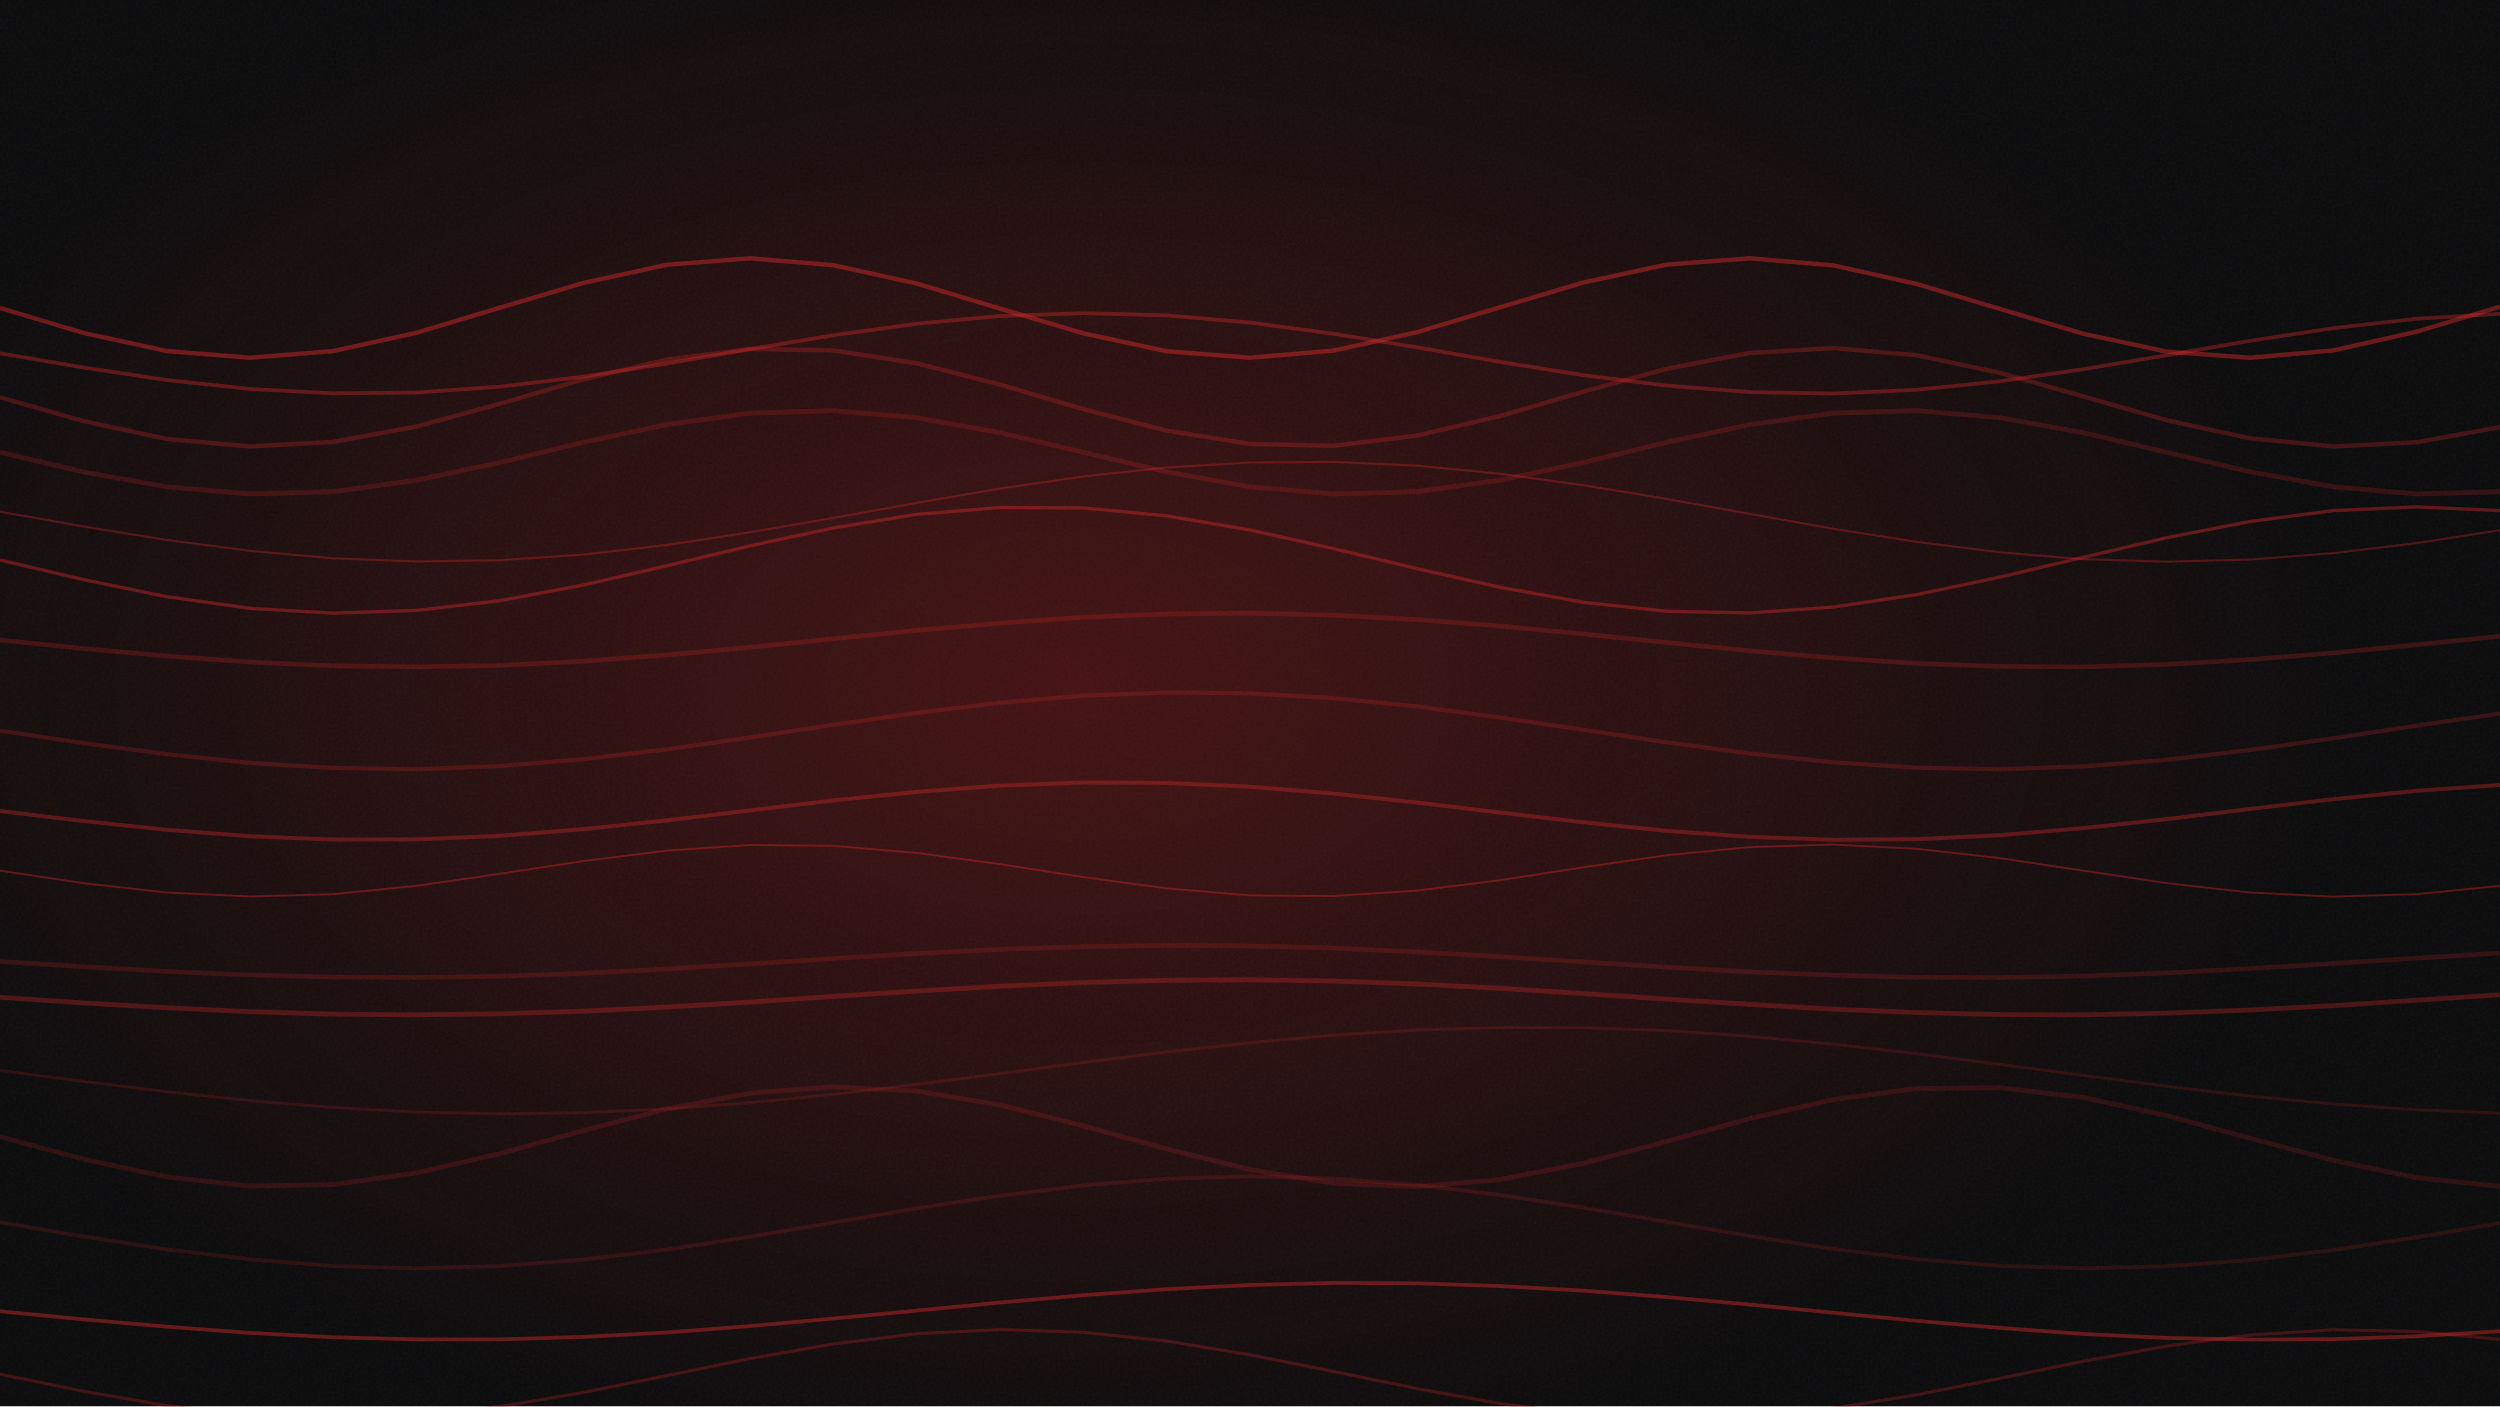
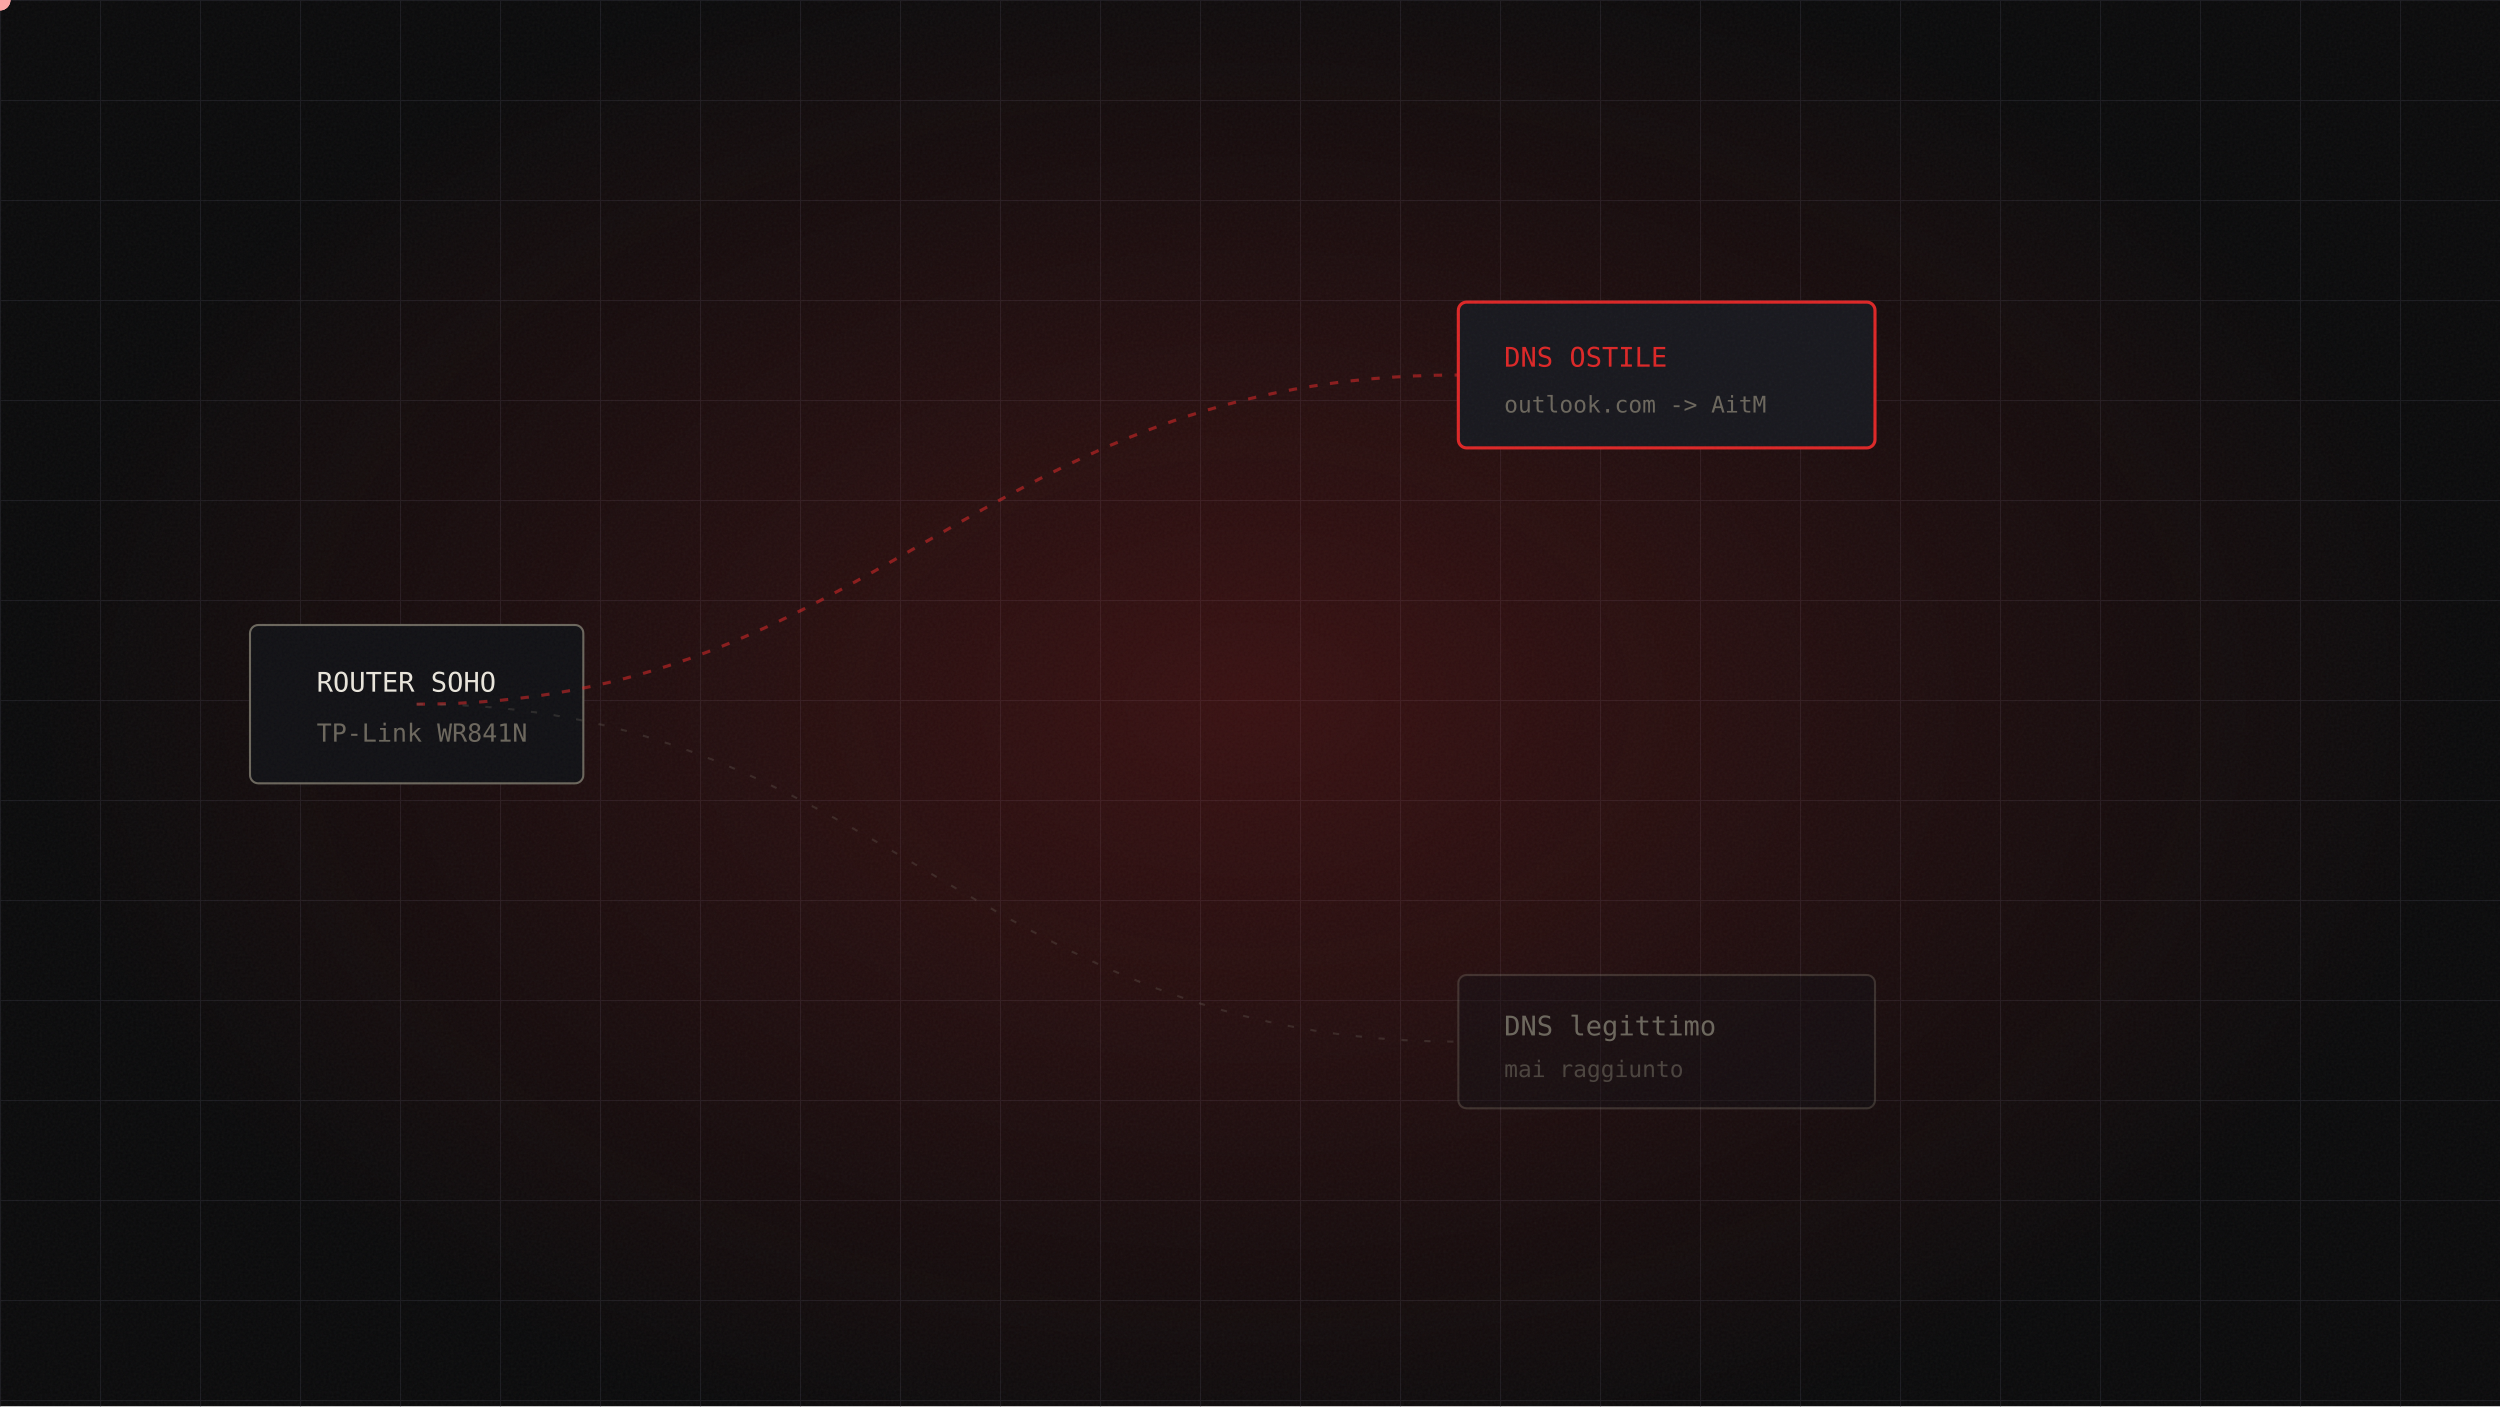
- <svg xmlns="http://www.w3.org/2000/svg" viewBox="0 0 1200 675" width="1200" height="675" role="img" aria-label="">
-   <rect width="1200" height="675" fill="#0a0a0b" />
+ <svg xmlns="http://www.w3.org/2000/svg" viewBox="0 0 1200 675" width="1200" height="675" role="img">
  <defs>
-     <radialGradient id="g" cx="50%" cy="50%">
-       <stop offset="0%" stop-color="#dc2626" stop-opacity=".28" />
+     <radialGradient id="glow" cx="50%" cy="50%">
+       <stop offset="0%" stop-color="#dc2626" stop-opacity=".22" />
      <stop offset="100%" stop-color="#dc2626" stop-opacity="0" />
    </radialGradient>
-     <filter id="b">
-       <feGaussianBlur stdDeviation="14" />
+     <filter id="grain">
+       <feTurbulence type="fractalNoise" baseFrequency=".8" numOctaves="4" />
    </filter>
+     <pattern id="grid" width="48" height="48" patternUnits="userSpaceOnUse">
+       <path d="M48 0H0v48" fill="none" stroke="#1b1b20" stroke-width="1" />
+     </pattern>
  </defs>
-   <ellipse cx="518" cy="329" rx="600" ry="371" fill="url(#g)" />
-   <polyline points="0,147.8 40,159.8 80,168.5 120,171.7 160,168.5 200,159.7 240,147.7 280,135.8 320,127.1 360,124.0 400,127.3 440,136.1 480,148.1 520,160.0 560,168.6 600,171.7 640,168.3 680,159.5 720,147.5 760,135.6 800,127.0 840,124.0 880,127.4 920,136.3 960,148.3 1000,160.2 1040,168.8 1080,171.7 1120,168.2 1160,159.2 1200,147.2" fill="none" stroke="#dc2626" stroke-opacity="0.45" stroke-width="2.1" />
-   <polyline points="0,169.6 40,176.4 80,182.4 120,186.7 160,188.8 200,188.4 240,185.6 280,180.8 320,174.5 360,167.6 400,160.9 440,155.4 480,151.7 520,150.3 560,151.4 600,154.8 640,160.2 680,166.7 720,173.7 760,180.1 800,185.1 840,188.2 880,188.9 920,187.1 960,183.0 1000,177.2 1040,170.5 1080,163.6 1120,157.5 1160,153.0 1200,150.6" fill="none" stroke="#dc2626" stroke-opacity="0.37" stroke-width="1.8" />
-   <polyline points="0,190.7 40,202.1 80,210.7 120,214.3 160,212.1 200,204.7 240,193.8 280,182.1 320,172.6 360,167.5 400,168.2 440,174.4 480,184.6 520,196.4 560,206.7 600,213.1 640,214.0 680,209.1 720,199.7 760,188.0 800,177.0 840,169.4 880,167.1 920,170.5 960,179.0 1000,190.3 1040,201.7 1080,210.4 1120,214.3 1160,212.3 1200,205.0" fill="none" stroke="#dc2626" stroke-opacity="0.27" stroke-width="2.1" />
-   <polyline points="0,217.1 40,226.5 80,233.7 120,237.1 160,236.0 200,230.5 240,222.0 280,212.3 320,203.8 360,198.3 400,197.1 440,200.5 480,207.7 520,217.1 560,226.5 600,233.7 640,237.1 680,236.0 720,230.5 760,222.0 800,212.3 840,203.8 880,198.3 920,197.1 960,200.5 1000,207.7 1040,217.1 1080,226.4 1120,233.7 1160,237.1 1200,236.0" fill="none" stroke="#dc2626" stroke-opacity="0.20" stroke-width="2.3" />
-   <polyline points="0,245.6 40,252.7 80,259.2 120,264.4 160,268.0 200,269.5 240,268.9 280,266.2 320,261.6 360,255.5 400,248.6 440,241.4 480,234.5 520,228.7 560,224.4 600,222.0 640,221.7 680,223.5 720,227.4 760,232.9 800,239.5 840,246.7 880,253.8 920,260.1 960,265.1 1000,268.4 1040,269.6 1080,268.6 1120,265.5 1160,260.7 1200,254.5" fill="none" stroke="#dc2626" stroke-opacity="0.32" stroke-width="1.0" />
-   <polyline points="0,268.8 40,278.2 80,286.4 120,292.0 160,294.3 200,293.0 240,288.3 280,280.8 320,271.6 360,262.0 400,253.4 440,246.9 480,243.6 520,243.8 560,247.6 600,254.4 640,263.3 680,272.9 720,281.9 760,289.1 800,293.4 840,294.2 880,291.4 920,285.4 960,277.0 1000,267.5 1040,258.1 1080,250.3 1120,245.1 1160,243.3 1200,245.1" fill="none" stroke="#dc2626" stroke-opacity="0.40" stroke-width="1.6" />
-   <polyline points="0,307.2 40,311.3 80,314.9 120,317.8 160,319.6 200,320.1 240,319.4 280,317.4 320,314.4 360,310.7 400,306.6 440,302.6 480,299.1 520,296.3 560,294.7 600,294.3 640,295.3 680,297.4 720,300.5 760,304.3 800,308.4 840,312.4 880,315.8 920,318.4 960,319.9 1000,320.1 1040,318.9 1080,316.6 1120,313.4 1160,309.5 1200,305.4" fill="none" stroke="#dc2626" stroke-opacity="0.23" stroke-width="2.2" />
-   <polyline points="0,350.7 40,356.7 80,362.0 120,366.2 160,368.6 200,369.2 240,367.7 280,364.4 320,359.7 360,354.0 400,347.9 440,342.2 480,337.3 520,333.9 560,332.4 600,332.8 640,335.1 680,339.1 720,344.4 760,350.3 800,356.3 840,361.7 880,365.9 920,368.5 960,369.2 1000,367.9 1040,364.7 1080,360.0 1120,354.4 1160,348.3 1200,342.5" fill="none" stroke="#dc2626" stroke-opacity="0.22" stroke-width="2.0" />
-   <polyline points="0,389.3 40,394.1 80,398.3 120,401.4 160,403.0 200,402.9 240,401.2 280,398.0 320,393.8 360,389.0 400,384.2 440,380.1 480,377.1 520,375.6 560,375.8 600,377.6 640,380.9 680,385.2 720,390.0 760,394.7 800,398.8 840,401.7 880,403.1 920,402.8 960,400.9 1000,397.5 1040,393.2 1080,388.3 1120,383.6 1160,379.6 1200,376.8" fill="none" stroke="#dc2626" stroke-opacity="0.35" stroke-width="1.9" />
-   <polyline points="0,417.9 40,423.9 80,428.4 120,430.3 160,429.2 200,425.2 240,419.4 280,413.3 320,408.3 360,405.6 400,406.0 440,409.4 480,414.8 520,421.0 560,426.4 600,429.8 640,430.1 680,427.5 720,422.5 760,416.3 800,410.5 840,406.6 880,405.4 920,407.4 960,411.9 1000,417.9 1040,423.9 1080,428.4 1120,430.4 1160,429.2 1200,425.2" fill="none" stroke="#dc2626" stroke-opacity="0.39" stroke-width="0.9" />
-   <polyline points="0,461.5 40,464.0 80,466.3 120,468.0 160,469.0 200,469.2 240,468.6 280,467.2 320,465.1 360,462.7 400,460.1 440,457.7 480,455.7 520,454.4 560,453.8 600,454.1 640,455.1 680,456.9 720,459.2 760,461.7 800,464.2 840,466.5 880,468.1 920,469.1 960,469.2 1000,468.5 1040,467.0 1080,464.9 1120,462.5 1160,459.9 1200,457.5" fill="none" stroke="#dc2626" stroke-opacity="0.19" stroke-width="2.2" />
-   <polyline points="0,478.7 40,481.4 80,483.7 120,485.6 160,486.8 200,487.1 240,486.6 280,485.4 320,483.4 360,481.0 400,478.3 440,475.7 480,473.4 520,471.6 560,470.5 600,470.3 640,470.9 680,472.3 720,474.4 760,476.9 800,479.6 840,482.1 880,484.4 920,486.0 960,487.0 1000,487.1 1040,486.3 1080,484.8 1120,482.7 1160,480.1 1200,477.5" fill="none" stroke="#dc2626" stroke-opacity="0.30" stroke-width="2.3" />
-   <polyline points="0,513.8 40,519.1 80,524.0 120,528.3 160,531.6 200,533.8 240,534.6 280,534.1 320,532.3 360,529.3 400,525.3 440,520.5 480,515.3 520,510.0 560,504.9 600,500.5 640,496.9 680,494.4 720,493.2 760,493.3 800,494.7 840,497.4 880,501.2 920,505.8 960,510.9 1000,516.2 1040,521.4 1080,526.1 1120,529.9 1160,532.7 1200,534.3" fill="none" stroke="#dc2626" stroke-opacity="0.17" stroke-width="1.4" />
-   <polyline points="0,545.6 40,556.4 80,564.9 120,569.3 160,568.6 200,563.0 240,553.7 280,542.7 320,532.3 360,524.7 400,521.7 440,523.7 480,530.4 520,540.4 560,551.5 600,561.4 640,567.9 680,569.6 720,566.2 760,558.4 800,547.9 840,536.9 880,527.8 920,522.5 960,522.1 1000,526.8 1040,535.5 1080,546.3 1120,557.0 1160,565.3 1200,569.4" fill="none" stroke="#dc2626" stroke-opacity="0.17" stroke-width="2.3" />
-   <polyline points="0,586.7 40,593.5 80,599.7 120,604.5 160,607.7 200,608.8 240,607.7 280,604.6 320,599.8 360,593.6 400,586.8 440,580.0 480,573.9 520,569.0 560,565.8 600,564.6 640,565.7 680,568.7 720,573.6 760,579.7 800,586.5 840,593.3 880,599.5 920,604.4 960,607.6 1000,608.8 1040,607.8 1080,604.8 1120,600.0 1160,593.9 1200,587.1" fill="none" stroke="#dc2626" stroke-opacity="0.16" stroke-width="1.8" />
-   <polyline points="0,629.4 40,633.3 80,636.8 120,639.8 160,641.9 200,642.9 240,642.9 280,641.7 320,639.6 360,636.5 400,632.9 440,629.1 480,625.2 520,621.7 560,618.8 600,616.8 640,615.8 680,616.0 720,617.3 760,619.5 800,622.6 840,626.2 880,630.1 920,634.0 960,637.4 1000,640.3 1040,642.2 1080,643.0 1120,642.8 1160,641.4 1200,639.0" fill="none" stroke="#dc2626" stroke-opacity="0.43" stroke-width="1.8" />
-   <polyline points="0,659.6 40,667.8 80,674.7 120,679.3 160,681.1 200,679.6 240,675.1 280,668.4 320,660.3 360,652.1 400,645.1 440,640.2 480,638.2 520,639.5 560,643.7 600,650.3 640,658.3 680,666.5 720,673.7 760,678.8 800,681.0 840,680.0 880,676.0 920,669.5 960,661.6 1000,653.4 1040,646.1 1080,640.8 1120,638.3 1160,639.1 1200,642.9" fill="none" stroke="#dc2626" stroke-opacity="0.26" stroke-width="1.5" />
-   <filter id="n">
-     <feTurbulence type="fractalNoise" baseFrequency="0.8" numOctaves="4" />
-   </filter>
-   <rect width="1200" height="675" filter="url(#n)" opacity=".05" />
+   <style>
+ @media (prefers-reduced-motion: reduce) { * { animation: none !important; } }
+ 
+ .pk{animation:fl 3.2s linear infinite} .pk2{animation-delay:1.1s} .pk3{animation-delay:2.2s}
+ @keyframes fl{0%{offset-distance:0%;opacity:0}12%{opacity:1}88%{opacity:1}100%{offset-distance:100%;opacity:0}}
+ .bad{animation:th 2s ease-in-out infinite} @keyframes th{50%{opacity:.45}}
+ 
+ </style>
+   <rect width="1200" height="675" fill="#0a0a0b" />
+   <rect width="1200" height="675" fill="url(#grid)" />
+   <ellipse cx="600.0" cy="337.5" rx="576.0" ry="371.25" fill="url(#glow)" />
+   <g font-family="monospace" font-size="14">
+     <rect x="120" y="300" width="160" height="76" rx="4" fill="#101014" stroke="#6b665c" />
+     <text x="152" y="332" fill="#e9e5db" font-size="13">ROUTER SOHO</text>
+     <text x="152" y="356" fill="#6b665c" font-size="12">TP-Link WR841N</text>
+     <path d="M200,338 C420,338 470,180 700,180" fill="none" stroke="#dc2626" stroke-width="1.5" stroke-dasharray="4 6" opacity=".55" />
+     <path d="M200,338 C420,338 470,500 700,500" fill="none" stroke="#6b665c" stroke-width="1" stroke-dasharray="3 8" opacity=".3" />
+     <circle class="pk" r="5" fill="#fca5a5" style="offset-path:path('M200,338 C420,338 470,180 700,180')" />
+     <circle class="pk pk2" r="5" fill="#fca5a5" style="offset-path:path('M200,338 C420,338 470,180 700,180')" />
+     <circle class="pk pk3" r="5" fill="#fca5a5" style="offset-path:path('M200,338 C420,338 470,180 700,180')" />
+     <g class="bad">
+       <rect x="700" y="145" width="200" height="70" rx="4" fill="#17171d" stroke="#dc2626" stroke-width="1.5" />
+       <text x="722" y="176" fill="#dc2626" font-size="13">DNS OSTILE</text>
+       <text x="722" y="198" fill="#6b665c" font-size="11">outlook.com -&gt; AitM</text>
+     </g>
+     <rect x="700" y="468" width="200" height="64" rx="4" fill="#101014" stroke="#6b665c" opacity=".4" />
+     <text x="722" y="497" fill="#6b665c" font-size="13">DNS legittimo</text>
+     <text x="722" y="517" fill="#6b665c" font-size="11" opacity=".6">mai raggiunto</text>
+   </g>
+   <rect width="1200" height="675" filter="url(#grain)" opacity=".05" />
</svg>
